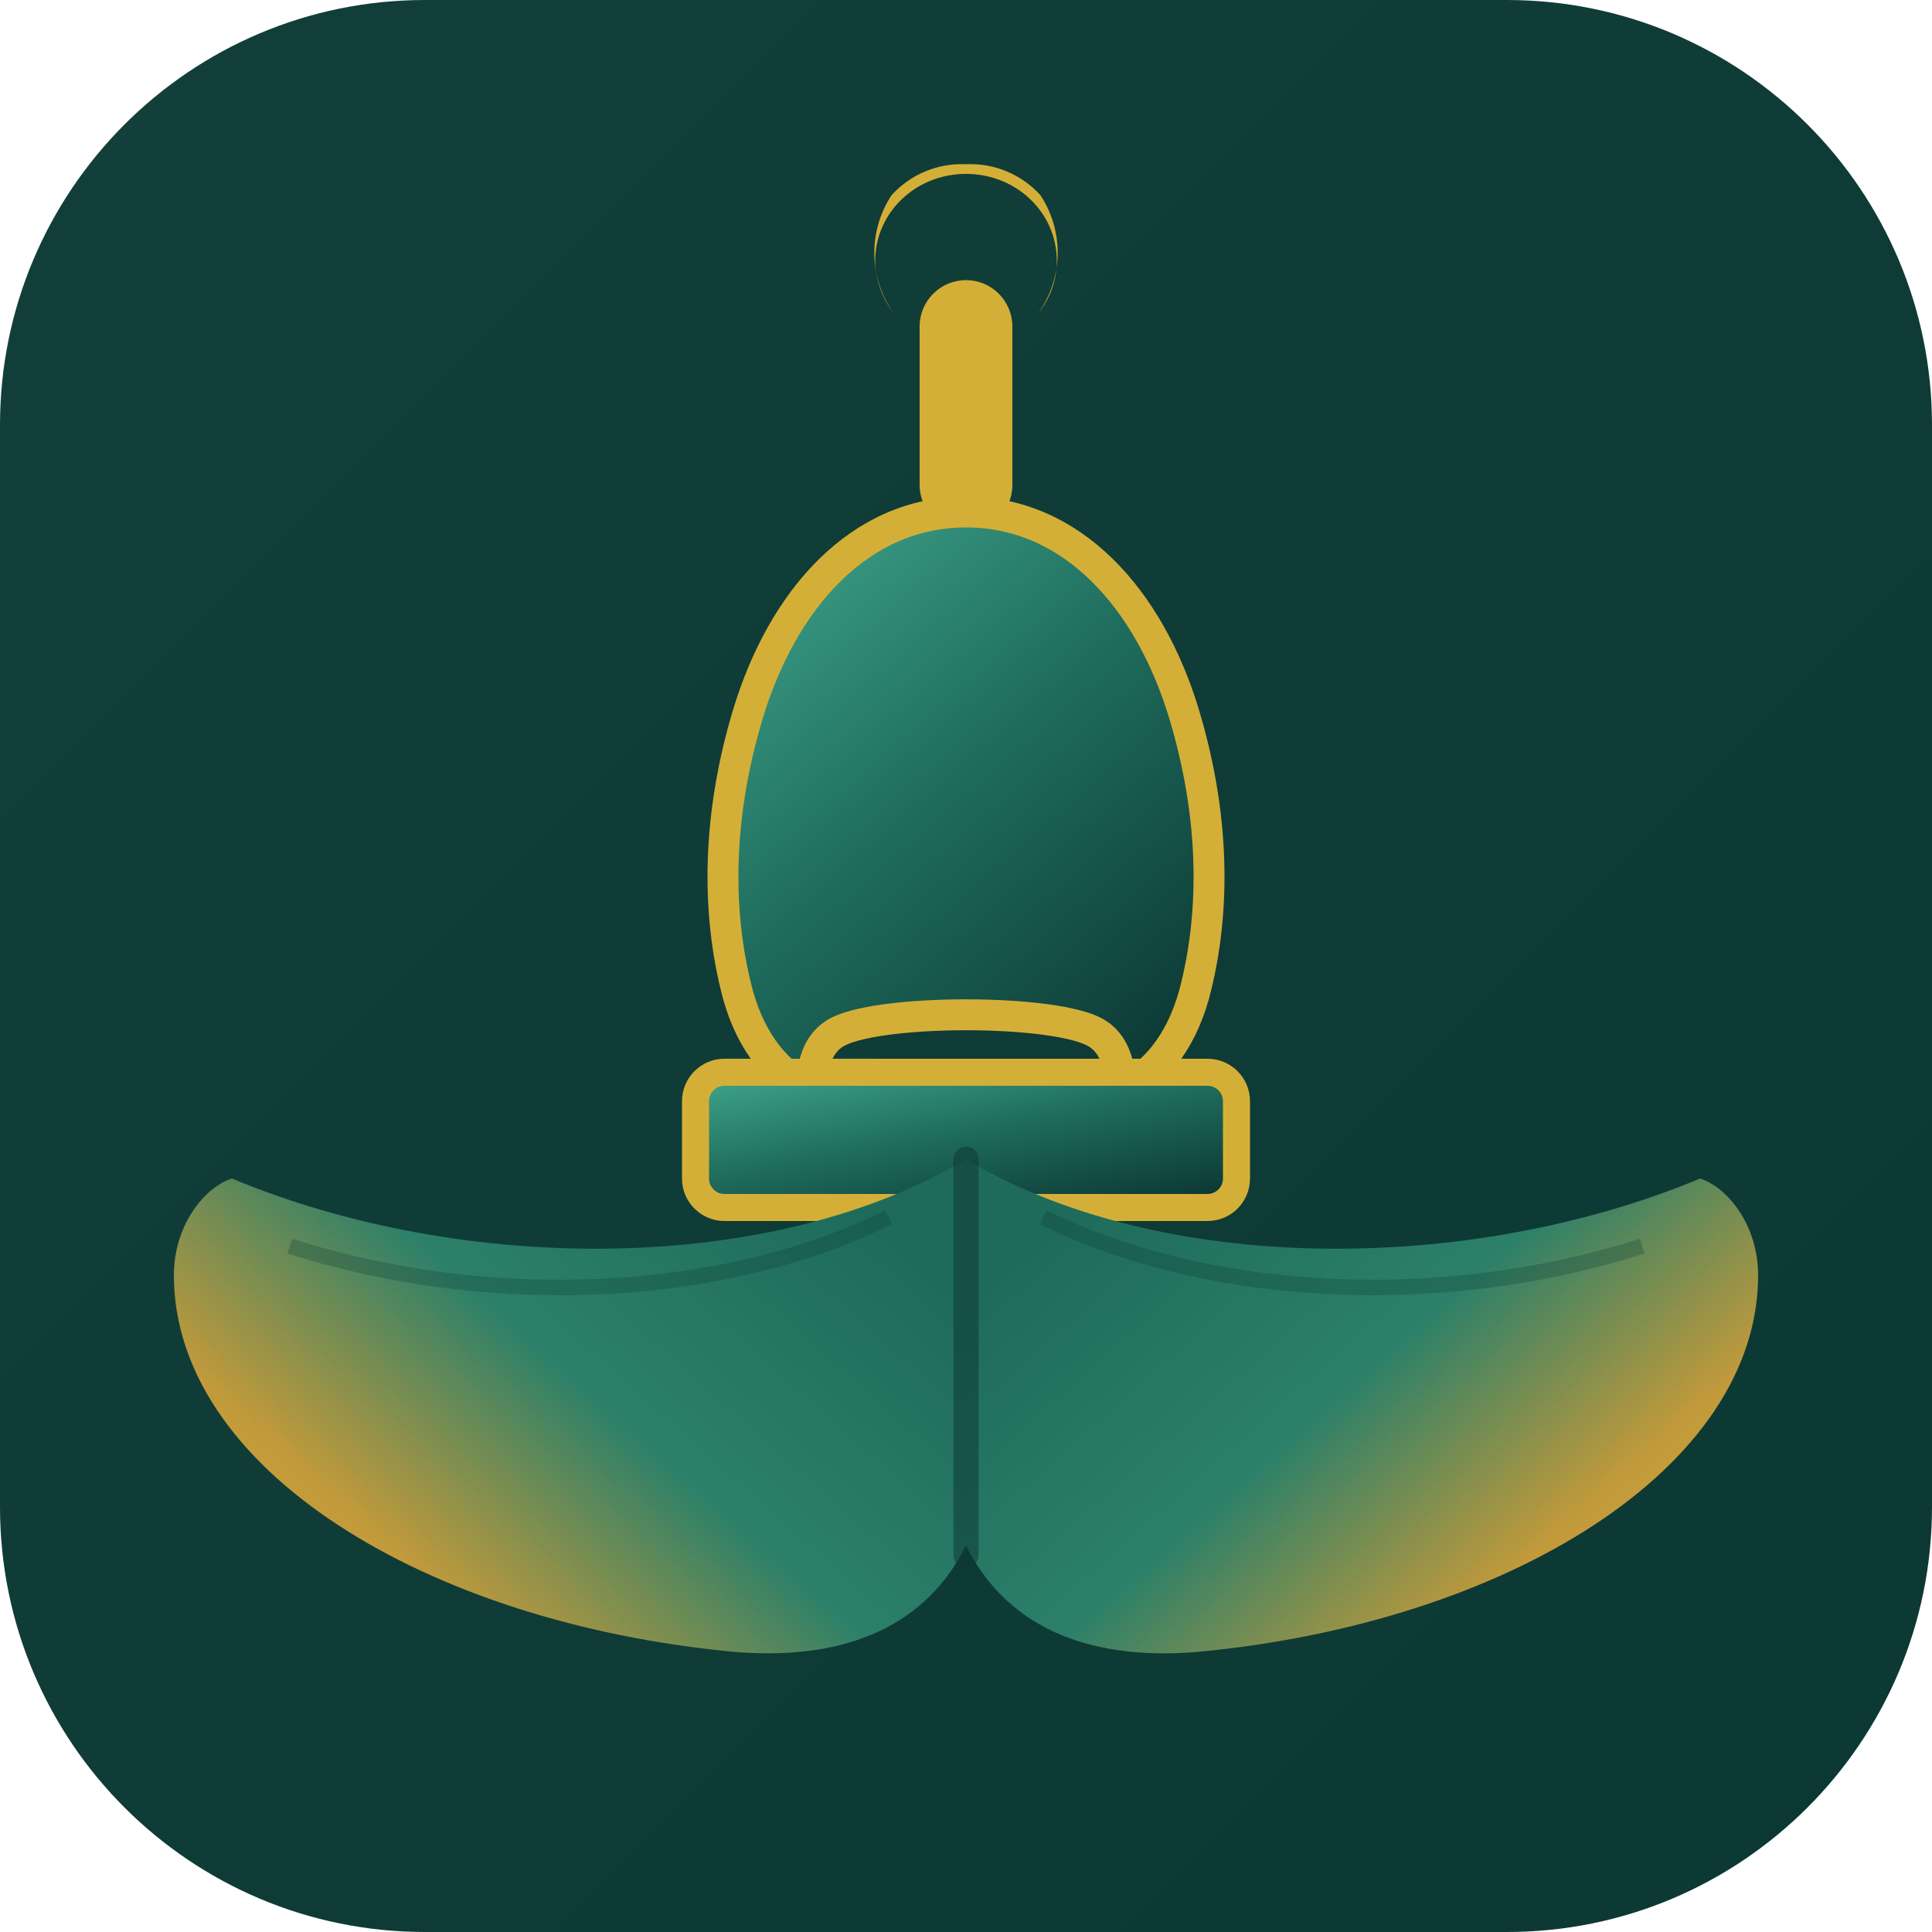
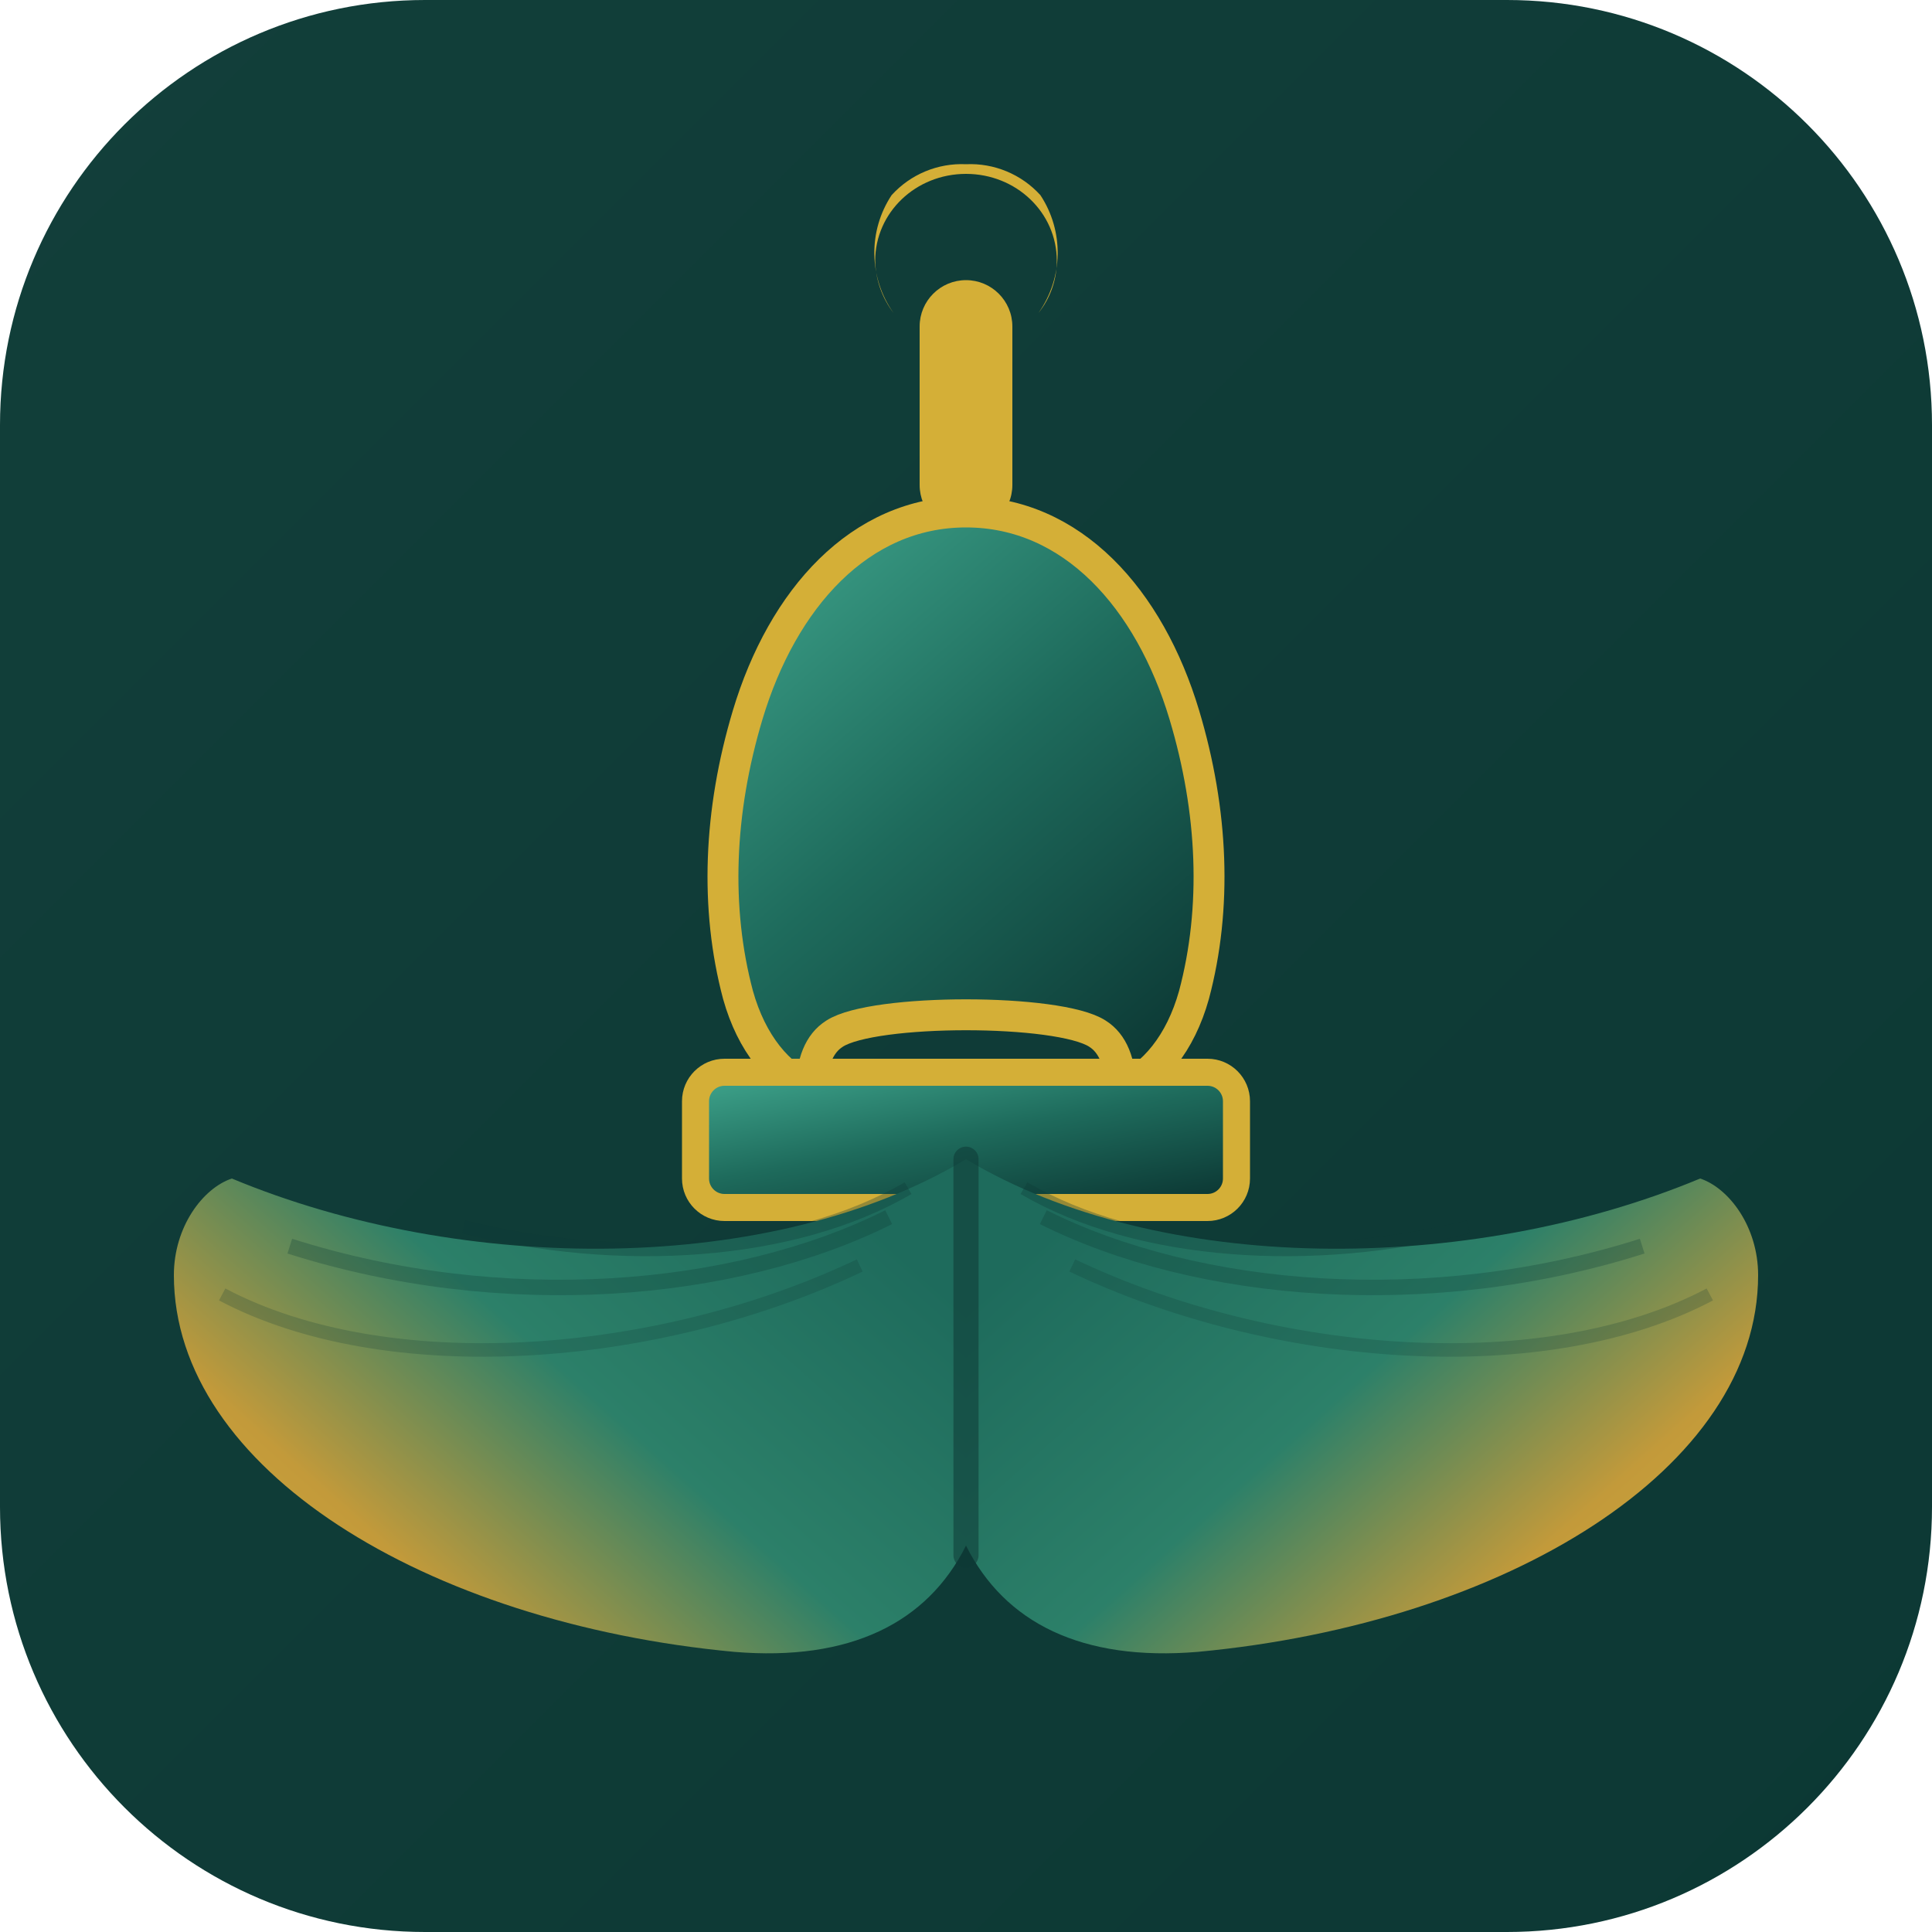
<svg xmlns="http://www.w3.org/2000/svg" viewBox="0 0 100 100" role="img" aria-label="Al-Rahma Academy">
  <defs>
    <linearGradient id="tile" x1="0" y1="0" x2="1" y2="1">
      <stop offset="0" stop-color="#123f3a" />
      <stop offset="1" stop-color="#0c3834" />
    </linearGradient>
    <linearGradient id="dome" x1="0.15" y1="0.05" x2="0.85" y2="1">
      <stop offset="0" stop-color="#3a9c85" />
      <stop offset="0.45" stop-color="#1e6b5c" />
      <stop offset="1" stop-color="#0c3834" />
    </linearGradient>
    <linearGradient id="wingl" x1="1" y1="0.3" x2="0" y2="1">
      <stop offset="0" stop-color="#1e6b5c" />
      <stop offset="0.4" stop-color="#2c8069" />
      <stop offset="0.72" stop-color="#c39a3a" />
      <stop offset="1" stop-color="#d4af37" />
    </linearGradient>
    <linearGradient id="wingr" x1="0" y1="0.3" x2="1" y2="1">
      <stop offset="0" stop-color="#1e6b5c" />
      <stop offset="0.4" stop-color="#2c8069" />
      <stop offset="0.72" stop-color="#c39a3a" />
      <stop offset="1" stop-color="#d4af37" />
    </linearGradient>
  </defs>
  <rect width="100" height="100" rx="22" fill="url(#tile)" />
  <rect x="47.6" y="14.5" width="4.8" height="13" rx="2.4" fill="#d4af37" />
  <path d="M50 9c2.6 0 4.7 2 4.7 4.5 0 1-.35 1.95-.95 2.7a5.4 5.4 0 0 0 .1-6.1 4.9 4.9 0 0 0-3.85-1.6 4.9 4.9 0 0 0-3.85 1.6 5.4 5.4 0 0 0 .1 6.1 4.6 4.6 0 0 1-.95-2.7c0-2.5 2.1-4.5 4.7-4.5Z" fill="#d4af37" />
  <path d="M50 26.5            C 44.5 26.5, 40.5 31, 38.7 37            C 37.2 42, 37 47, 38.2 51.5            C 38.9 54, 40.3 55.7, 42 56.4            C 42 55, 42.4 54, 43.2 53.5            C 45.2 52.2, 54.8 52.2, 56.8 53.5            C 57.6 54, 58 55, 58 56.4            C 59.7 55.7, 61.1 54, 61.8 51.5            C 63 47, 62.8 42, 61.3 37            C 59.5 31, 55.5 26.5, 50 26.5            Z" fill="url(#dome)" stroke="#d4af37" stroke-width="1.6" stroke-linejoin="round" />
  <rect x="36" y="55.5" width="28" height="7" rx="1.5" fill="url(#dome)" stroke="#d4af37" stroke-width="1.4" />
  <path d="M50 60            C 40 66, 24 66, 12 61            C 10.5 61.5, 9 63.5, 9 66            C 9 76, 22 84, 38 85.5            C 44 86, 48 84, 50 80            Z" fill="url(#wingl)" />
  <path d="M50 60            C 60 66, 76 66, 88 61            C 89.5 61.5, 91 63.5, 91 66            C 91 76, 78 84, 62 85.5            C 56 86, 52 84, 50 80            Z" fill="url(#wingr)" />
  <path d="M50 60 L50 80.5" stroke="#0c3834" stroke-width="1.3" stroke-linecap="round" opacity="0.55" />
+   <path d="M47 61.5 C 41 65, 32 65.5, 24 63.5" stroke="#0c3834" stroke-width="0.7" opacity="0.32" fill="none" />
  <path d="M46 63 C 38 67, 26 68, 15 64.5" stroke="#0c3834" stroke-width="0.8" opacity="0.28" fill="none" />
+   <path d="M44.5 65.5 C 34 70.5, 20 71.5, 11.5 67" stroke="#0c3834" stroke-width="0.7" opacity="0.22" fill="none" />
+   <path d="M53 61.5 C 59 65, 68 65.5, 76 63.5" stroke="#0c3834" stroke-width="0.7" opacity="0.32" fill="none" />
  <path d="M54 63 C 62 67, 74 68, 85 64.5" stroke="#0c3834" stroke-width="0.8" opacity="0.28" fill="none" />
+   <path d="M55.5 65.5 C 66 70.5, 80 71.5, 88.5 67" stroke="#0c3834" stroke-width="0.7" opacity="0.22" fill="none" />
</svg>
